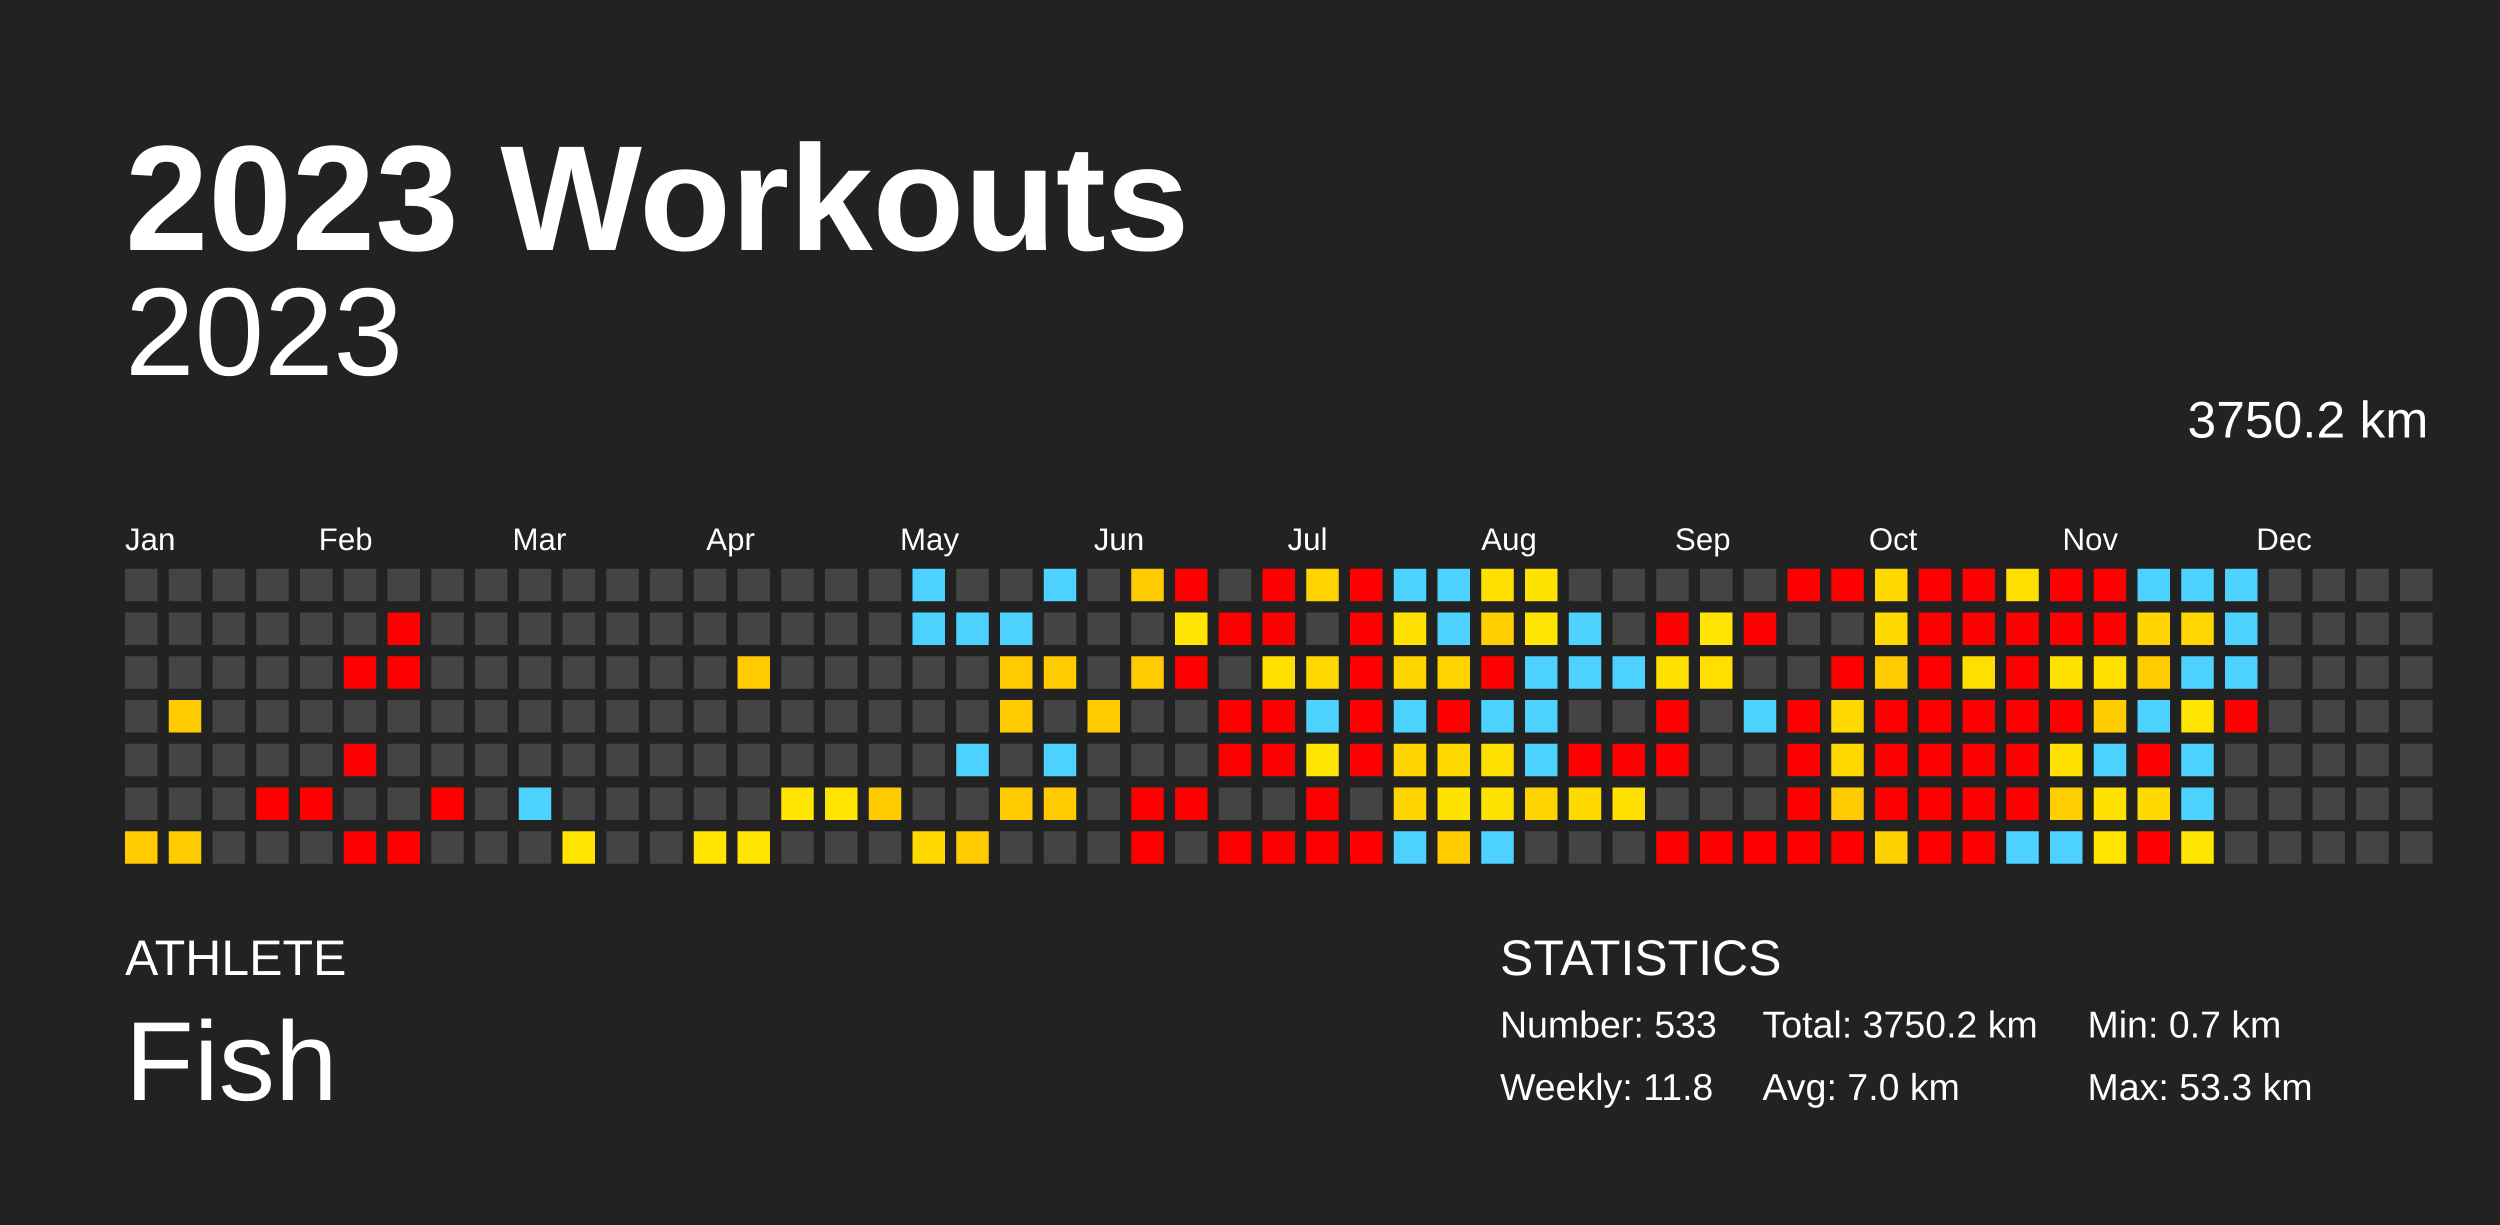
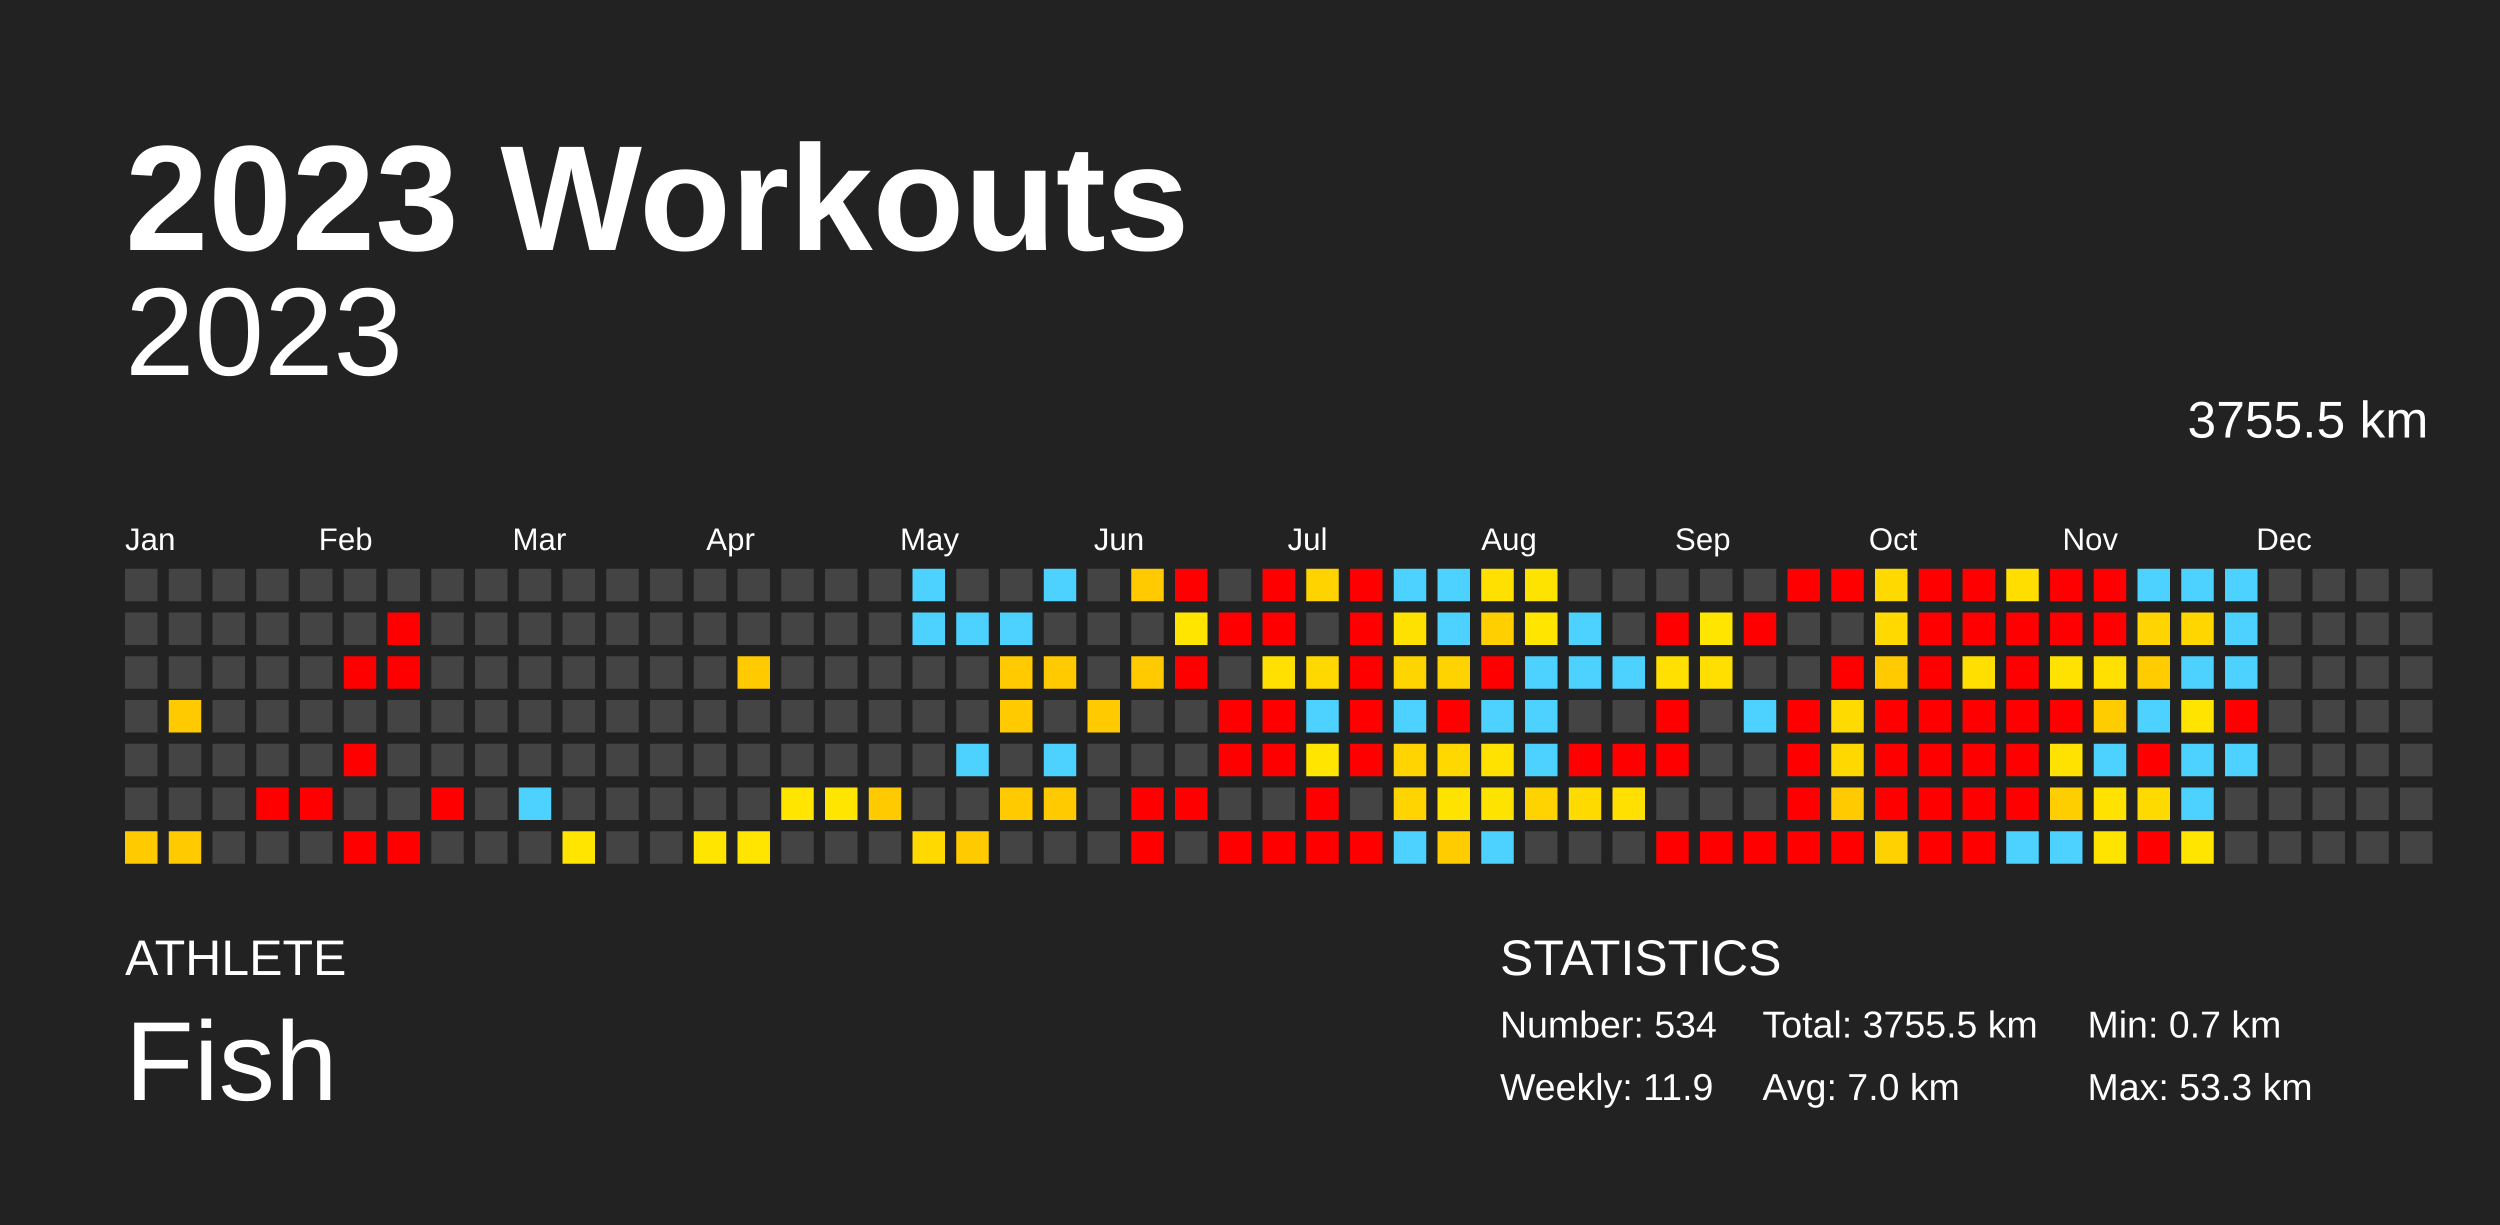
<svg xmlns="http://www.w3.org/2000/svg" baseProfile="full" height="98mm" version="1.1" viewBox="0,0,200,98" width="200mm">
  <defs />
  <rect fill="#222222" height="98" width="200" x="0" y="0" />
  <text fill="#FFFFFF" style="font-size:12px; font-family:Arial; font-weight:bold;" x="10" y="20">2023 Workouts</text>
  <text fill="#FFFFFF" style="font-size:4px; font-family:Arial" x="10" y="78">ATHLETE</text>
  <text fill="#FFFFFF" style="font-size:9px; font-family:Arial" x="10" y="88">Fish</text>
  <text fill="#FFFFFF" style="font-size:4px; font-family:Arial" x="120" y="78">STATISTICS</text>
-   <text fill="#FFFFFF" style="font-size:3px; font-family:Arial" x="120" y="83">Number: 533</text>
-   <text fill="#FFFFFF" style="font-size:3px; font-family:Arial" x="120" y="88">Weekly: 11.8</text>
-   <text fill="#FFFFFF" style="font-size:3px; font-family:Arial" x="141" y="83">Total: 3750.2 km</text>
+   <text fill="#FFFFFF" style="font-size:3px; font-family:Arial" x="120" y="83">Number: 534</text>
+   <text fill="#FFFFFF" style="font-size:3px; font-family:Arial" x="120" y="88">Weekly: 11.9</text>
+   <text fill="#FFFFFF" style="font-size:3px; font-family:Arial" x="141" y="83">Total: 3755.5 km</text>
  <text fill="#FFFFFF" style="font-size:3px; font-family:Arial" x="141" y="88">Avg: 7.0 km</text>
  <text fill="#FFFFFF" style="font-size:3px; font-family:Arial" x="167" y="83">Min: 0.7 km</text>
  <text fill="#FFFFFF" style="font-size:3px; font-family:Arial" x="167" y="88">Max: 53.3 km</text>
  <text alignment-baseline="hanging" fill="#FFFFFF" style="font-size:10.0px; font-family:Arial;" x="10" y="30">2023</text>
-   <text alignment-baseline="hanging" fill="#FFFFFF" style="font-size:4.125px; font-family:Arial;" x="175" y="35">3750.2 km</text>
+   <text alignment-baseline="hanging" fill="#FFFFFF" style="font-size:4.125px; font-family:Arial;" x="175" y="35">3755.5 km</text>
  <text fill="#FFFFFF" style="font-size:2.5px; font-family:Arial" x="10.0" y="44">Jan</text>
  <text fill="#FFFFFF" style="font-size:2.5px; font-family:Arial" x="25.5" y="44">Feb</text>
  <text fill="#FFFFFF" style="font-size:2.5px; font-family:Arial" x="41.0" y="44">Mar</text>
  <text fill="#FFFFFF" style="font-size:2.5px; font-family:Arial" x="56.5" y="44">Apr</text>
  <text fill="#FFFFFF" style="font-size:2.5px; font-family:Arial" x="72.0" y="44">May</text>
  <text fill="#FFFFFF" style="font-size:2.5px; font-family:Arial" x="87.5" y="44">Jun</text>
  <text fill="#FFFFFF" style="font-size:2.5px; font-family:Arial" x="103.0" y="44">Jul</text>
  <text fill="#FFFFFF" style="font-size:2.5px; font-family:Arial" x="118.5" y="44">Aug</text>
  <text fill="#FFFFFF" style="font-size:2.5px; font-family:Arial" x="134.0" y="44">Sep</text>
  <text fill="#FFFFFF" style="font-size:2.5px; font-family:Arial" x="149.5" y="44">Oct</text>
  <text fill="#FFFFFF" style="font-size:2.5px; font-family:Arial" x="165.0" y="44">Nov</text>
  <text fill="#FFFFFF" style="font-size:2.5px; font-family:Arial" x="180.5" y="44">Dec</text>
  <rect fill="#444444" height="2.6" width="2.6" x="10.0" y="45.5" />
  <rect fill="#444444" height="2.6" width="2.6" x="10.0" y="49.0" />
  <rect fill="#444444" height="2.6" width="2.6" x="10.0" y="52.5" />
  <rect fill="#444444" height="2.6" width="2.6" x="10.0" y="56.0" />
  <rect fill="#444444" height="2.6" width="2.6" x="10.0" y="59.5" />
  <rect fill="#444444" height="2.6" width="2.6" x="10.0" y="63.0" />
  <rect fill="#ffca00" height="2.6" width="2.6" x="10.0" y="66.5" />
  <rect fill="#444444" height="2.6" width="2.6" x="13.5" y="45.5" />
  <rect fill="#444444" height="2.6" width="2.6" x="13.5" y="49.0" />
  <rect fill="#444444" height="2.6" width="2.6" x="13.5" y="52.5" />
  <rect fill="#ffca00" height="2.6" width="2.6" x="13.5" y="56.0" />
  <rect fill="#444444" height="2.6" width="2.6" x="13.5" y="59.5" />
  <rect fill="#444444" height="2.6" width="2.6" x="13.5" y="63.0" />
  <rect fill="#ffca00" height="2.6" width="2.6" x="13.5" y="66.5" />
  <rect fill="#444444" height="2.6" width="2.6" x="17.0" y="45.5" />
  <rect fill="#444444" height="2.6" width="2.6" x="17.0" y="49.0" />
  <rect fill="#444444" height="2.6" width="2.6" x="17.0" y="52.5" />
  <rect fill="#444444" height="2.6" width="2.6" x="17.0" y="56.0" />
  <rect fill="#444444" height="2.6" width="2.6" x="17.0" y="59.5" />
  <rect fill="#444444" height="2.6" width="2.6" x="17.0" y="63.0" />
  <rect fill="#444444" height="2.6" width="2.6" x="17.0" y="66.5" />
  <rect fill="#444444" height="2.6" width="2.6" x="20.5" y="45.5" />
  <rect fill="#444444" height="2.6" width="2.6" x="20.5" y="49.0" />
  <rect fill="#444444" height="2.6" width="2.6" x="20.5" y="52.5" />
  <rect fill="#444444" height="2.6" width="2.6" x="20.5" y="56.0" />
  <rect fill="#444444" height="2.6" width="2.6" x="20.5" y="59.5" />
  <rect fill="red" height="2.6" width="2.6" x="20.5" y="63.0" />
  <rect fill="#444444" height="2.6" width="2.6" x="20.5" y="66.5" />
  <rect fill="#444444" height="2.6" width="2.6" x="24.0" y="45.5" />
  <rect fill="#444444" height="2.6" width="2.6" x="24.0" y="49.0" />
  <rect fill="#444444" height="2.6" width="2.6" x="24.0" y="52.5" />
  <rect fill="#444444" height="2.6" width="2.6" x="24.0" y="56.0" />
  <rect fill="#444444" height="2.6" width="2.6" x="24.0" y="59.5" />
  <rect fill="red" height="2.6" width="2.6" x="24.0" y="63.0" />
  <rect fill="#444444" height="2.6" width="2.6" x="24.0" y="66.5" />
  <rect fill="#444444" height="2.6" width="2.6" x="27.5" y="45.5" />
  <rect fill="#444444" height="2.6" width="2.6" x="27.5" y="49.0" />
  <rect fill="red" height="2.6" width="2.6" x="27.5" y="52.5" />
  <rect fill="#444444" height="2.6" width="2.6" x="27.5" y="56.0" />
  <rect fill="red" height="2.6" width="2.6" x="27.5" y="59.5" />
  <rect fill="#444444" height="2.6" width="2.6" x="27.5" y="63.0" />
  <rect fill="red" height="2.6" width="2.6" x="27.5" y="66.5" />
  <rect fill="#444444" height="2.6" width="2.6" x="31.0" y="45.5" />
  <rect fill="red" height="2.6" width="2.6" x="31.0" y="49.0" />
  <rect fill="red" height="2.6" width="2.6" x="31.0" y="52.5" />
  <rect fill="#444444" height="2.6" width="2.6" x="31.0" y="56.0" />
  <rect fill="#444444" height="2.6" width="2.6" x="31.0" y="59.5" />
  <rect fill="#444444" height="2.6" width="2.6" x="31.0" y="63.0" />
  <rect fill="red" height="2.6" width="2.6" x="31.0" y="66.5" />
  <rect fill="#444444" height="2.6" width="2.6" x="34.5" y="45.5" />
  <rect fill="#444444" height="2.6" width="2.6" x="34.5" y="49.0" />
  <rect fill="#444444" height="2.6" width="2.6" x="34.5" y="52.5" />
  <rect fill="#444444" height="2.6" width="2.6" x="34.5" y="56.0" />
  <rect fill="#444444" height="2.6" width="2.6" x="34.5" y="59.5" />
  <rect fill="red" height="2.6" width="2.6" x="34.5" y="63.0" />
  <rect fill="#444444" height="2.6" width="2.6" x="34.5" y="66.5" />
  <rect fill="#444444" height="2.6" width="2.6" x="38.0" y="45.5" />
  <rect fill="#444444" height="2.6" width="2.6" x="38.0" y="49.0" />
  <rect fill="#444444" height="2.6" width="2.6" x="38.0" y="52.5" />
  <rect fill="#444444" height="2.6" width="2.6" x="38.0" y="56.0" />
  <rect fill="#444444" height="2.6" width="2.6" x="38.0" y="59.5" />
  <rect fill="#444444" height="2.6" width="2.6" x="38.0" y="63.0" />
  <rect fill="#444444" height="2.6" width="2.6" x="38.0" y="66.5" />
  <rect fill="#444444" height="2.6" width="2.6" x="41.5" y="45.5" />
  <rect fill="#444444" height="2.6" width="2.6" x="41.5" y="49.0" />
  <rect fill="#444444" height="2.6" width="2.6" x="41.5" y="52.5" />
  <rect fill="#444444" height="2.6" width="2.6" x="41.5" y="56.0" />
  <rect fill="#444444" height="2.6" width="2.6" x="41.5" y="59.5" />
  <rect fill="#4dd2ff" height="2.6" width="2.6" x="41.5" y="63.0" />
  <rect fill="#444444" height="2.6" width="2.6" x="41.5" y="66.5" />
  <rect fill="#444444" height="2.6" width="2.6" x="45.0" y="45.5" />
  <rect fill="#444444" height="2.6" width="2.6" x="45.0" y="49.0" />
  <rect fill="#444444" height="2.6" width="2.6" x="45.0" y="52.5" />
  <rect fill="#444444" height="2.6" width="2.6" x="45.0" y="56.0" />
  <rect fill="#444444" height="2.6" width="2.6" x="45.0" y="59.5" />
  <rect fill="#444444" height="2.6" width="2.6" x="45.0" y="63.0" />
  <rect fill="#ffe500" height="2.6" width="2.6" x="45.0" y="66.5" />
  <rect fill="#444444" height="2.6" width="2.6" x="48.5" y="45.5" />
  <rect fill="#444444" height="2.6" width="2.6" x="48.5" y="49.0" />
  <rect fill="#444444" height="2.6" width="2.6" x="48.5" y="52.5" />
  <rect fill="#444444" height="2.6" width="2.6" x="48.5" y="56.0" />
  <rect fill="#444444" height="2.6" width="2.6" x="48.5" y="59.5" />
  <rect fill="#444444" height="2.6" width="2.6" x="48.5" y="63.0" />
  <rect fill="#444444" height="2.6" width="2.6" x="48.5" y="66.5" />
  <rect fill="#444444" height="2.6" width="2.6" x="52.0" y="45.5" />
  <rect fill="#444444" height="2.6" width="2.6" x="52.0" y="49.0" />
  <rect fill="#444444" height="2.6" width="2.6" x="52.0" y="52.5" />
  <rect fill="#444444" height="2.6" width="2.6" x="52.0" y="56.0" />
  <rect fill="#444444" height="2.6" width="2.6" x="52.0" y="59.5" />
  <rect fill="#444444" height="2.6" width="2.6" x="52.0" y="63.0" />
  <rect fill="#444444" height="2.6" width="2.6" x="52.0" y="66.5" />
  <rect fill="#444444" height="2.6" width="2.6" x="55.5" y="45.5" />
  <rect fill="#444444" height="2.6" width="2.6" x="55.5" y="49.0" />
  <rect fill="#444444" height="2.6" width="2.6" x="55.5" y="52.5" />
  <rect fill="#444444" height="2.6" width="2.6" x="55.5" y="56.0" />
  <rect fill="#444444" height="2.6" width="2.6" x="55.5" y="59.5" />
  <rect fill="#444444" height="2.6" width="2.6" x="55.5" y="63.0" />
  <rect fill="#ffe500" height="2.6" width="2.6" x="55.5" y="66.5" />
  <rect fill="#444444" height="2.6" width="2.6" x="59.0" y="45.5" />
  <rect fill="#444444" height="2.6" width="2.6" x="59.0" y="49.0" />
  <rect fill="#ffca00" height="2.6" width="2.6" x="59.0" y="52.5" />
  <rect fill="#444444" height="2.6" width="2.6" x="59.0" y="56.0" />
  <rect fill="#444444" height="2.6" width="2.6" x="59.0" y="59.5" />
  <rect fill="#444444" height="2.6" width="2.6" x="59.0" y="63.0" />
  <rect fill="#ffe500" height="2.6" width="2.6" x="59.0" y="66.5" />
  <rect fill="#444444" height="2.6" width="2.6" x="62.5" y="45.5" />
  <rect fill="#444444" height="2.6" width="2.6" x="62.5" y="49.0" />
  <rect fill="#444444" height="2.6" width="2.6" x="62.5" y="52.5" />
  <rect fill="#444444" height="2.6" width="2.6" x="62.5" y="56.0" />
  <rect fill="#444444" height="2.6" width="2.6" x="62.5" y="59.5" />
  <rect fill="#ffe500" height="2.6" width="2.6" x="62.5" y="63.0" />
  <rect fill="#444444" height="2.6" width="2.6" x="62.5" y="66.5" />
  <rect fill="#444444" height="2.6" width="2.6" x="66.0" y="45.5" />
  <rect fill="#444444" height="2.6" width="2.6" x="66.0" y="49.0" />
  <rect fill="#444444" height="2.6" width="2.6" x="66.0" y="52.5" />
  <rect fill="#444444" height="2.6" width="2.6" x="66.0" y="56.0" />
  <rect fill="#444444" height="2.6" width="2.6" x="66.0" y="59.5" />
  <rect fill="#ffe500" height="2.6" width="2.6" x="66.0" y="63.0" />
  <rect fill="#444444" height="2.6" width="2.6" x="66.0" y="66.5" />
  <rect fill="#444444" height="2.6" width="2.6" x="69.5" y="45.5" />
  <rect fill="#444444" height="2.6" width="2.6" x="69.5" y="49.0" />
  <rect fill="#444444" height="2.6" width="2.6" x="69.5" y="52.5" />
  <rect fill="#444444" height="2.6" width="2.6" x="69.5" y="56.0" />
  <rect fill="#444444" height="2.6" width="2.6" x="69.5" y="59.5" />
  <rect fill="#ffca00" height="2.6" width="2.6" x="69.5" y="63.0" />
  <rect fill="#444444" height="2.6" width="2.6" x="69.5" y="66.5" />
  <rect fill="#4dd2ff" height="2.6" width="2.6" x="73.0" y="45.5" />
  <rect fill="#4dd2ff" height="2.6" width="2.6" x="73.0" y="49.0" />
  <rect fill="#444444" height="2.6" width="2.6" x="73.0" y="52.5" />
  <rect fill="#444444" height="2.6" width="2.6" x="73.0" y="56.0" />
  <rect fill="#444444" height="2.6" width="2.6" x="73.0" y="59.5" />
  <rect fill="#444444" height="2.6" width="2.6" x="73.0" y="63.0" />
  <rect fill="#ffd900" height="2.6" width="2.6" x="73.0" y="66.5" />
  <rect fill="#444444" height="2.6" width="2.6" x="76.5" y="45.5" />
  <rect fill="#4dd2ff" height="2.6" width="2.6" x="76.5" y="49.0" />
  <rect fill="#444444" height="2.6" width="2.6" x="76.5" y="52.5" />
  <rect fill="#444444" height="2.6" width="2.6" x="76.5" y="56.0" />
  <rect fill="#4dd2ff" height="2.6" width="2.6" x="76.5" y="59.5" />
  <rect fill="#444444" height="2.6" width="2.6" x="76.5" y="63.0" />
  <rect fill="#ffca00" height="2.6" width="2.6" x="76.5" y="66.5" />
  <rect fill="#444444" height="2.6" width="2.6" x="80.0" y="45.5" />
  <rect fill="#4dd2ff" height="2.6" width="2.6" x="80.0" y="49.0" />
  <rect fill="#ffca00" height="2.6" width="2.6" x="80.0" y="52.5" />
  <rect fill="#ffca00" height="2.6" width="2.6" x="80.0" y="56.0" />
  <rect fill="#444444" height="2.6" width="2.6" x="80.0" y="59.5" />
  <rect fill="#ffca00" height="2.6" width="2.6" x="80.0" y="63.0" />
  <rect fill="#444444" height="2.6" width="2.6" x="80.0" y="66.5" />
  <rect fill="#4dd2ff" height="2.6" width="2.6" x="83.5" y="45.5" />
  <rect fill="#444444" height="2.6" width="2.6" x="83.5" y="49.0" />
  <rect fill="#ffca00" height="2.6" width="2.6" x="83.5" y="52.5" />
  <rect fill="#444444" height="2.6" width="2.6" x="83.5" y="56.0" />
  <rect fill="#4dd2ff" height="2.6" width="2.6" x="83.5" y="59.5" />
  <rect fill="#ffca00" height="2.6" width="2.6" x="83.5" y="63.0" />
  <rect fill="#444444" height="2.6" width="2.6" x="83.5" y="66.5" />
  <rect fill="#444444" height="2.6" width="2.6" x="87.0" y="45.5" />
  <rect fill="#444444" height="2.6" width="2.6" x="87.0" y="49.0" />
  <rect fill="#444444" height="2.6" width="2.6" x="87.0" y="52.5" />
  <rect fill="#ffca00" height="2.6" width="2.6" x="87.0" y="56.0" />
  <rect fill="#444444" height="2.6" width="2.6" x="87.0" y="59.5" />
  <rect fill="#444444" height="2.6" width="2.6" x="87.0" y="63.0" />
  <rect fill="#444444" height="2.6" width="2.6" x="87.0" y="66.5" />
  <rect fill="#ffca00" height="2.6" width="2.6" x="90.5" y="45.5" />
  <rect fill="#444444" height="2.6" width="2.6" x="90.5" y="49.0" />
  <rect fill="#ffca00" height="2.6" width="2.6" x="90.5" y="52.5" />
  <rect fill="#444444" height="2.6" width="2.6" x="90.5" y="56.0" />
  <rect fill="#444444" height="2.6" width="2.6" x="90.5" y="59.5" />
  <rect fill="red" height="2.6" width="2.6" x="90.5" y="63.0" />
  <rect fill="red" height="2.6" width="2.6" x="90.5" y="66.5" />
  <rect fill="red" height="2.6" width="2.6" x="94.0" y="45.5" />
  <rect fill="#ffe500" height="2.6" width="2.6" x="94.0" y="49.0" />
  <rect fill="red" height="2.6" width="2.6" x="94.0" y="52.5" />
  <rect fill="#444444" height="2.6" width="2.6" x="94.0" y="56.0" />
  <rect fill="#444444" height="2.6" width="2.6" x="94.0" y="59.5" />
  <rect fill="red" height="2.6" width="2.6" x="94.0" y="63.0" />
  <rect fill="#444444" height="2.6" width="2.6" x="94.0" y="66.5" />
  <rect fill="#444444" height="2.6" width="2.6" x="97.5" y="45.5" />
  <rect fill="red" height="2.6" width="2.6" x="97.5" y="49.0" />
  <rect fill="#444444" height="2.6" width="2.6" x="97.5" y="52.5" />
  <rect fill="red" height="2.6" width="2.6" x="97.5" y="56.0" />
  <rect fill="red" height="2.6" width="2.6" x="97.5" y="59.5" />
  <rect fill="#444444" height="2.6" width="2.6" x="97.5" y="63.0" />
  <rect fill="red" height="2.6" width="2.6" x="97.5" y="66.5" />
  <rect fill="red" height="2.6" width="2.6" x="101.0" y="45.5" />
  <rect fill="red" height="2.6" width="2.6" x="101.0" y="49.0" />
  <rect fill="#ffe000" height="2.6" width="2.6" x="101.0" y="52.5" />
  <rect fill="red" height="2.6" width="2.6" x="101.0" y="56.0" />
  <rect fill="red" height="2.6" width="2.6" x="101.0" y="59.5" />
  <rect fill="#444444" height="2.6" width="2.6" x="101.0" y="63.0" />
  <rect fill="red" height="2.6" width="2.6" x="101.0" y="66.5" />
  <rect fill="#ffd300" height="2.6" width="2.6" x="104.5" y="45.5" />
  <rect fill="#444444" height="2.6" width="2.6" x="104.5" y="49.0" />
  <rect fill="#ffd800" height="2.6" width="2.6" x="104.5" y="52.5" />
  <rect fill="#4dd2ff" height="2.6" width="2.6" x="104.5" y="56.0" />
  <rect fill="#ffe500" height="2.6" width="2.6" x="104.5" y="59.5" />
  <rect fill="red" height="2.6" width="2.6" x="104.5" y="63.0" />
  <rect fill="red" height="2.6" width="2.6" x="104.5" y="66.5" />
  <rect fill="red" height="2.6" width="2.6" x="108.0" y="45.5" />
  <rect fill="red" height="2.6" width="2.6" x="108.0" y="49.0" />
  <rect fill="red" height="2.6" width="2.6" x="108.0" y="52.5" />
  <rect fill="red" height="2.6" width="2.6" x="108.0" y="56.0" />
  <rect fill="red" height="2.6" width="2.6" x="108.0" y="59.5" />
  <rect fill="#444444" height="2.6" width="2.6" x="108.0" y="63.0" />
  <rect fill="red" height="2.6" width="2.6" x="108.0" y="66.5" />
  <rect fill="#4dd2ff" height="2.6" width="2.6" x="111.5" y="45.5" />
  <rect fill="#ffe100" height="2.6" width="2.6" x="111.5" y="49.0" />
  <rect fill="#ffd500" height="2.6" width="2.6" x="111.5" y="52.5" />
  <rect fill="#4dd2ff" height="2.6" width="2.6" x="111.5" y="56.0" />
  <rect fill="#ffd400" height="2.6" width="2.6" x="111.5" y="59.5" />
  <rect fill="#ffd400" height="2.6" width="2.6" x="111.5" y="63.0" />
  <rect fill="#4dd2ff" height="2.6" width="2.6" x="111.5" y="66.5" />
  <rect fill="#4dd2ff" height="2.6" width="2.6" x="115.0" y="45.5" />
  <rect fill="#4dd2ff" height="2.6" width="2.6" x="115.0" y="49.0" />
  <rect fill="#ffd300" height="2.6" width="2.6" x="115.0" y="52.5" />
  <rect fill="red" height="2.6" width="2.6" x="115.0" y="56.0" />
  <rect fill="#ffd800" height="2.6" width="2.6" x="115.0" y="59.5" />
  <rect fill="#ffe300" height="2.6" width="2.6" x="115.0" y="63.0" />
  <rect fill="#ffcc00" height="2.6" width="2.6" x="115.0" y="66.5" />
  <rect fill="#ffe000" height="2.6" width="2.6" x="118.5" y="45.5" />
  <rect fill="#ffcf00" height="2.6" width="2.6" x="118.5" y="49.0" />
  <rect fill="red" height="2.6" width="2.6" x="118.5" y="52.5" />
  <rect fill="#4dd2ff" height="2.6" width="2.6" x="118.5" y="56.0" />
  <rect fill="#ffe200" height="2.6" width="2.6" x="118.5" y="59.5" />
  <rect fill="#ffe300" height="2.6" width="2.6" x="118.5" y="63.0" />
  <rect fill="#4dd2ff" height="2.6" width="2.6" x="118.5" y="66.5" />
  <rect fill="#ffe300" height="2.6" width="2.6" x="122.0" y="45.5" />
  <rect fill="#ffe500" height="2.6" width="2.6" x="122.0" y="49.0" />
  <rect fill="#4dd2ff" height="2.6" width="2.6" x="122.0" y="52.5" />
  <rect fill="#4dd2ff" height="2.6" width="2.6" x="122.0" y="56.0" />
  <rect fill="#4dd2ff" height="2.6" width="2.6" x="122.0" y="59.5" />
  <rect fill="#ffd300" height="2.6" width="2.6" x="122.0" y="63.0" />
  <rect fill="#444444" height="2.6" width="2.6" x="122.0" y="66.5" />
  <rect fill="#444444" height="2.6" width="2.6" x="125.5" y="45.5" />
  <rect fill="#4dd2ff" height="2.6" width="2.6" x="125.5" y="49.0" />
  <rect fill="#4dd2ff" height="2.6" width="2.6" x="125.5" y="52.5" />
  <rect fill="#444444" height="2.6" width="2.6" x="125.5" y="56.0" />
  <rect fill="red" height="2.6" width="2.6" x="125.5" y="59.5" />
  <rect fill="#ffda00" height="2.6" width="2.6" x="125.5" y="63.0" />
  <rect fill="#444444" height="2.6" width="2.6" x="125.5" y="66.5" />
  <rect fill="#444444" height="2.6" width="2.6" x="129.0" y="45.5" />
  <rect fill="#444444" height="2.6" width="2.6" x="129.0" y="49.0" />
  <rect fill="#4dd2ff" height="2.6" width="2.6" x="129.0" y="52.5" />
  <rect fill="#444444" height="2.6" width="2.6" x="129.0" y="56.0" />
  <rect fill="red" height="2.6" width="2.6" x="129.0" y="59.5" />
  <rect fill="#ffe000" height="2.6" width="2.6" x="129.0" y="63.0" />
  <rect fill="#444444" height="2.6" width="2.6" x="129.0" y="66.5" />
  <rect fill="#444444" height="2.6" width="2.6" x="132.5" y="45.5" />
  <rect fill="red" height="2.6" width="2.6" x="132.5" y="49.0" />
  <rect fill="#ffe000" height="2.6" width="2.6" x="132.5" y="52.5" />
  <rect fill="red" height="2.6" width="2.6" x="132.5" y="56.0" />
  <rect fill="red" height="2.6" width="2.6" x="132.5" y="59.5" />
  <rect fill="#444444" height="2.6" width="2.6" x="132.5" y="63.0" />
  <rect fill="red" height="2.6" width="2.6" x="132.5" y="66.5" />
  <rect fill="#444444" height="2.6" width="2.6" x="136.0" y="45.5" />
  <rect fill="#ffe500" height="2.6" width="2.6" x="136.0" y="49.0" />
  <rect fill="#ffdf00" height="2.6" width="2.6" x="136.0" y="52.5" />
  <rect fill="#444444" height="2.6" width="2.6" x="136.0" y="56.0" />
  <rect fill="#444444" height="2.6" width="2.6" x="136.0" y="59.5" />
  <rect fill="#444444" height="2.6" width="2.6" x="136.0" y="63.0" />
  <rect fill="red" height="2.6" width="2.6" x="136.0" y="66.5" />
  <rect fill="#444444" height="2.6" width="2.6" x="139.5" y="45.5" />
  <rect fill="red" height="2.6" width="2.6" x="139.5" y="49.0" />
  <rect fill="#444444" height="2.6" width="2.6" x="139.5" y="52.5" />
  <rect fill="#4dd2ff" height="2.6" width="2.6" x="139.5" y="56.0" />
  <rect fill="#444444" height="2.6" width="2.6" x="139.5" y="59.5" />
  <rect fill="#444444" height="2.6" width="2.6" x="139.5" y="63.0" />
  <rect fill="red" height="2.6" width="2.6" x="139.5" y="66.5" />
  <rect fill="red" height="2.6" width="2.6" x="143.0" y="45.5" />
  <rect fill="#444444" height="2.6" width="2.6" x="143.0" y="49.0" />
  <rect fill="#444444" height="2.6" width="2.6" x="143.0" y="52.5" />
  <rect fill="red" height="2.6" width="2.6" x="143.0" y="56.0" />
  <rect fill="red" height="2.6" width="2.6" x="143.0" y="59.5" />
  <rect fill="red" height="2.6" width="2.6" x="143.0" y="63.0" />
  <rect fill="red" height="2.6" width="2.6" x="143.0" y="66.5" />
  <rect fill="red" height="2.6" width="2.6" x="146.5" y="45.5" />
  <rect fill="#444444" height="2.6" width="2.6" x="146.5" y="49.0" />
  <rect fill="red" height="2.6" width="2.6" x="146.5" y="52.5" />
  <rect fill="#ffda00" height="2.6" width="2.6" x="146.5" y="56.0" />
  <rect fill="#ffd800" height="2.6" width="2.6" x="146.5" y="59.5" />
  <rect fill="#ffcb00" height="2.6" width="2.6" x="146.5" y="63.0" />
  <rect fill="red" height="2.6" width="2.6" x="146.5" y="66.5" />
  <rect fill="#ffd900" height="2.6" width="2.6" x="150.0" y="45.5" />
  <rect fill="#ffd900" height="2.6" width="2.6" x="150.0" y="49.0" />
  <rect fill="#ffca00" height="2.6" width="2.6" x="150.0" y="52.5" />
  <rect fill="red" height="2.6" width="2.6" x="150.0" y="56.0" />
  <rect fill="red" height="2.6" width="2.6" x="150.0" y="59.5" />
  <rect fill="red" height="2.6" width="2.6" x="150.0" y="63.0" />
  <rect fill="#ffd100" height="2.6" width="2.6" x="150.0" y="66.5" />
  <rect fill="red" height="2.6" width="2.6" x="153.5" y="45.5" />
  <rect fill="red" height="2.6" width="2.6" x="153.5" y="49.0" />
  <rect fill="red" height="2.6" width="2.6" x="153.5" y="52.5" />
  <rect fill="red" height="2.6" width="2.6" x="153.5" y="56.0" />
  <rect fill="red" height="2.6" width="2.6" x="153.5" y="59.5" />
  <rect fill="red" height="2.6" width="2.6" x="153.5" y="63.0" />
  <rect fill="red" height="2.6" width="2.6" x="153.5" y="66.5" />
  <rect fill="red" height="2.6" width="2.6" x="157.0" y="45.5" />
  <rect fill="red" height="2.6" width="2.6" x="157.0" y="49.0" />
  <rect fill="#ffdf00" height="2.6" width="2.6" x="157.0" y="52.5" />
  <rect fill="red" height="2.6" width="2.6" x="157.0" y="56.0" />
  <rect fill="red" height="2.6" width="2.6" x="157.0" y="59.5" />
  <rect fill="red" height="2.6" width="2.6" x="157.0" y="63.0" />
  <rect fill="red" height="2.6" width="2.6" x="157.0" y="66.5" />
  <rect fill="#ffde00" height="2.6" width="2.6" x="160.5" y="45.5" />
  <rect fill="red" height="2.6" width="2.6" x="160.5" y="49.0" />
  <rect fill="red" height="2.6" width="2.6" x="160.5" y="52.5" />
  <rect fill="red" height="2.6" width="2.6" x="160.5" y="56.0" />
  <rect fill="red" height="2.6" width="2.6" x="160.5" y="59.5" />
  <rect fill="red" height="2.6" width="2.6" x="160.5" y="63.0" />
  <rect fill="#4dd2ff" height="2.6" width="2.6" x="160.5" y="66.5" />
  <rect fill="red" height="2.6" width="2.6" x="164.0" y="45.5" />
  <rect fill="red" height="2.6" width="2.6" x="164.0" y="49.0" />
  <rect fill="#ffe200" height="2.6" width="2.6" x="164.0" y="52.5" />
  <rect fill="red" height="2.6" width="2.6" x="164.0" y="56.0" />
  <rect fill="#ffe200" height="2.6" width="2.6" x="164.0" y="59.5" />
  <rect fill="#ffce00" height="2.6" width="2.6" x="164.0" y="63.0" />
  <rect fill="#4dd2ff" height="2.6" width="2.6" x="164.0" y="66.5" />
  <rect fill="red" height="2.6" width="2.6" x="167.5" y="45.5" />
  <rect fill="red" height="2.6" width="2.6" x="167.5" y="49.0" />
  <rect fill="#ffe000" height="2.6" width="2.6" x="167.5" y="52.5" />
  <rect fill="#ffcc00" height="2.6" width="2.6" x="167.5" y="56.0" />
  <rect fill="#4dd2ff" height="2.6" width="2.6" x="167.5" y="59.5" />
  <rect fill="#ffe200" height="2.6" width="2.6" x="167.5" y="63.0" />
  <rect fill="#ffe400" height="2.6" width="2.6" x="167.5" y="66.5" />
  <rect fill="#4dd2ff" height="2.6" width="2.6" x="171.0" y="45.5" />
  <rect fill="#ffd400" height="2.6" width="2.6" x="171.0" y="49.0" />
  <rect fill="#ffcc00" height="2.6" width="2.6" x="171.0" y="52.5" />
  <rect fill="#4dd2ff" height="2.6" width="2.6" x="171.0" y="56.0" />
  <rect fill="red" height="2.6" width="2.6" x="171.0" y="59.5" />
  <rect fill="#ffda00" height="2.6" width="2.6" x="171.0" y="63.0" />
  <rect fill="red" height="2.6" width="2.6" x="171.0" y="66.5" />
  <rect fill="#4dd2ff" height="2.6" width="2.6" x="174.5" y="45.5" />
  <rect fill="#ffd600" height="2.6" width="2.6" x="174.5" y="49.0" />
  <rect fill="#4dd2ff" height="2.6" width="2.6" x="174.5" y="52.5" />
  <rect fill="#ffe400" height="2.6" width="2.6" x="174.5" y="56.0" />
  <rect fill="#4dd2ff" height="2.6" width="2.6" x="174.5" y="59.5" />
  <rect fill="#4dd2ff" height="2.6" width="2.6" x="174.5" y="63.0" />
  <rect fill="#ffe500" height="2.6" width="2.6" x="174.5" y="66.5" />
  <rect fill="#4dd2ff" height="2.6" width="2.6" x="178.0" y="45.5" />
  <rect fill="#4dd2ff" height="2.6" width="2.6" x="178.0" y="49.0" />
  <rect fill="#4dd2ff" height="2.6" width="2.6" x="178.0" y="52.5" />
  <rect fill="red" height="2.6" width="2.6" x="178.0" y="56.0" />
-   <rect fill="#444444" height="2.6" width="2.6" x="178.0" y="59.5" />
+   <rect fill="#4dd2ff" height="2.6" width="2.6" x="178.0" y="59.5" />
  <rect fill="#444444" height="2.6" width="2.6" x="178.0" y="63.0" />
  <rect fill="#444444" height="2.6" width="2.6" x="178.0" y="66.5" />
  <rect fill="#444444" height="2.6" width="2.6" x="181.5" y="45.5" />
  <rect fill="#444444" height="2.6" width="2.6" x="181.5" y="49.0" />
  <rect fill="#444444" height="2.6" width="2.6" x="181.5" y="52.5" />
  <rect fill="#444444" height="2.6" width="2.6" x="181.5" y="56.0" />
  <rect fill="#444444" height="2.6" width="2.6" x="181.5" y="59.5" />
  <rect fill="#444444" height="2.6" width="2.6" x="181.5" y="63.0" />
  <rect fill="#444444" height="2.6" width="2.6" x="181.5" y="66.5" />
  <rect fill="#444444" height="2.6" width="2.6" x="185.0" y="45.5" />
  <rect fill="#444444" height="2.6" width="2.6" x="185.0" y="49.0" />
  <rect fill="#444444" height="2.6" width="2.6" x="185.0" y="52.5" />
  <rect fill="#444444" height="2.6" width="2.6" x="185.0" y="56.0" />
  <rect fill="#444444" height="2.6" width="2.6" x="185.0" y="59.5" />
  <rect fill="#444444" height="2.6" width="2.6" x="185.0" y="63.0" />
  <rect fill="#444444" height="2.6" width="2.6" x="185.0" y="66.5" />
  <rect fill="#444444" height="2.6" width="2.6" x="188.5" y="45.5" />
  <rect fill="#444444" height="2.6" width="2.6" x="188.5" y="49.0" />
  <rect fill="#444444" height="2.6" width="2.6" x="188.5" y="52.5" />
  <rect fill="#444444" height="2.6" width="2.6" x="188.5" y="56.0" />
  <rect fill="#444444" height="2.6" width="2.6" x="188.5" y="59.5" />
  <rect fill="#444444" height="2.6" width="2.6" x="188.5" y="63.0" />
  <rect fill="#444444" height="2.6" width="2.6" x="188.5" y="66.5" />
  <rect fill="#444444" height="2.6" width="2.6" x="192.0" y="45.5" />
  <rect fill="#444444" height="2.6" width="2.6" x="192.0" y="49.0" />
  <rect fill="#444444" height="2.6" width="2.6" x="192.0" y="52.5" />
  <rect fill="#444444" height="2.6" width="2.6" x="192.0" y="56.0" />
  <rect fill="#444444" height="2.6" width="2.6" x="192.0" y="59.5" />
  <rect fill="#444444" height="2.6" width="2.6" x="192.0" y="63.0" />
  <rect fill="#444444" height="2.6" width="2.6" x="192.0" y="66.5" />
</svg>
